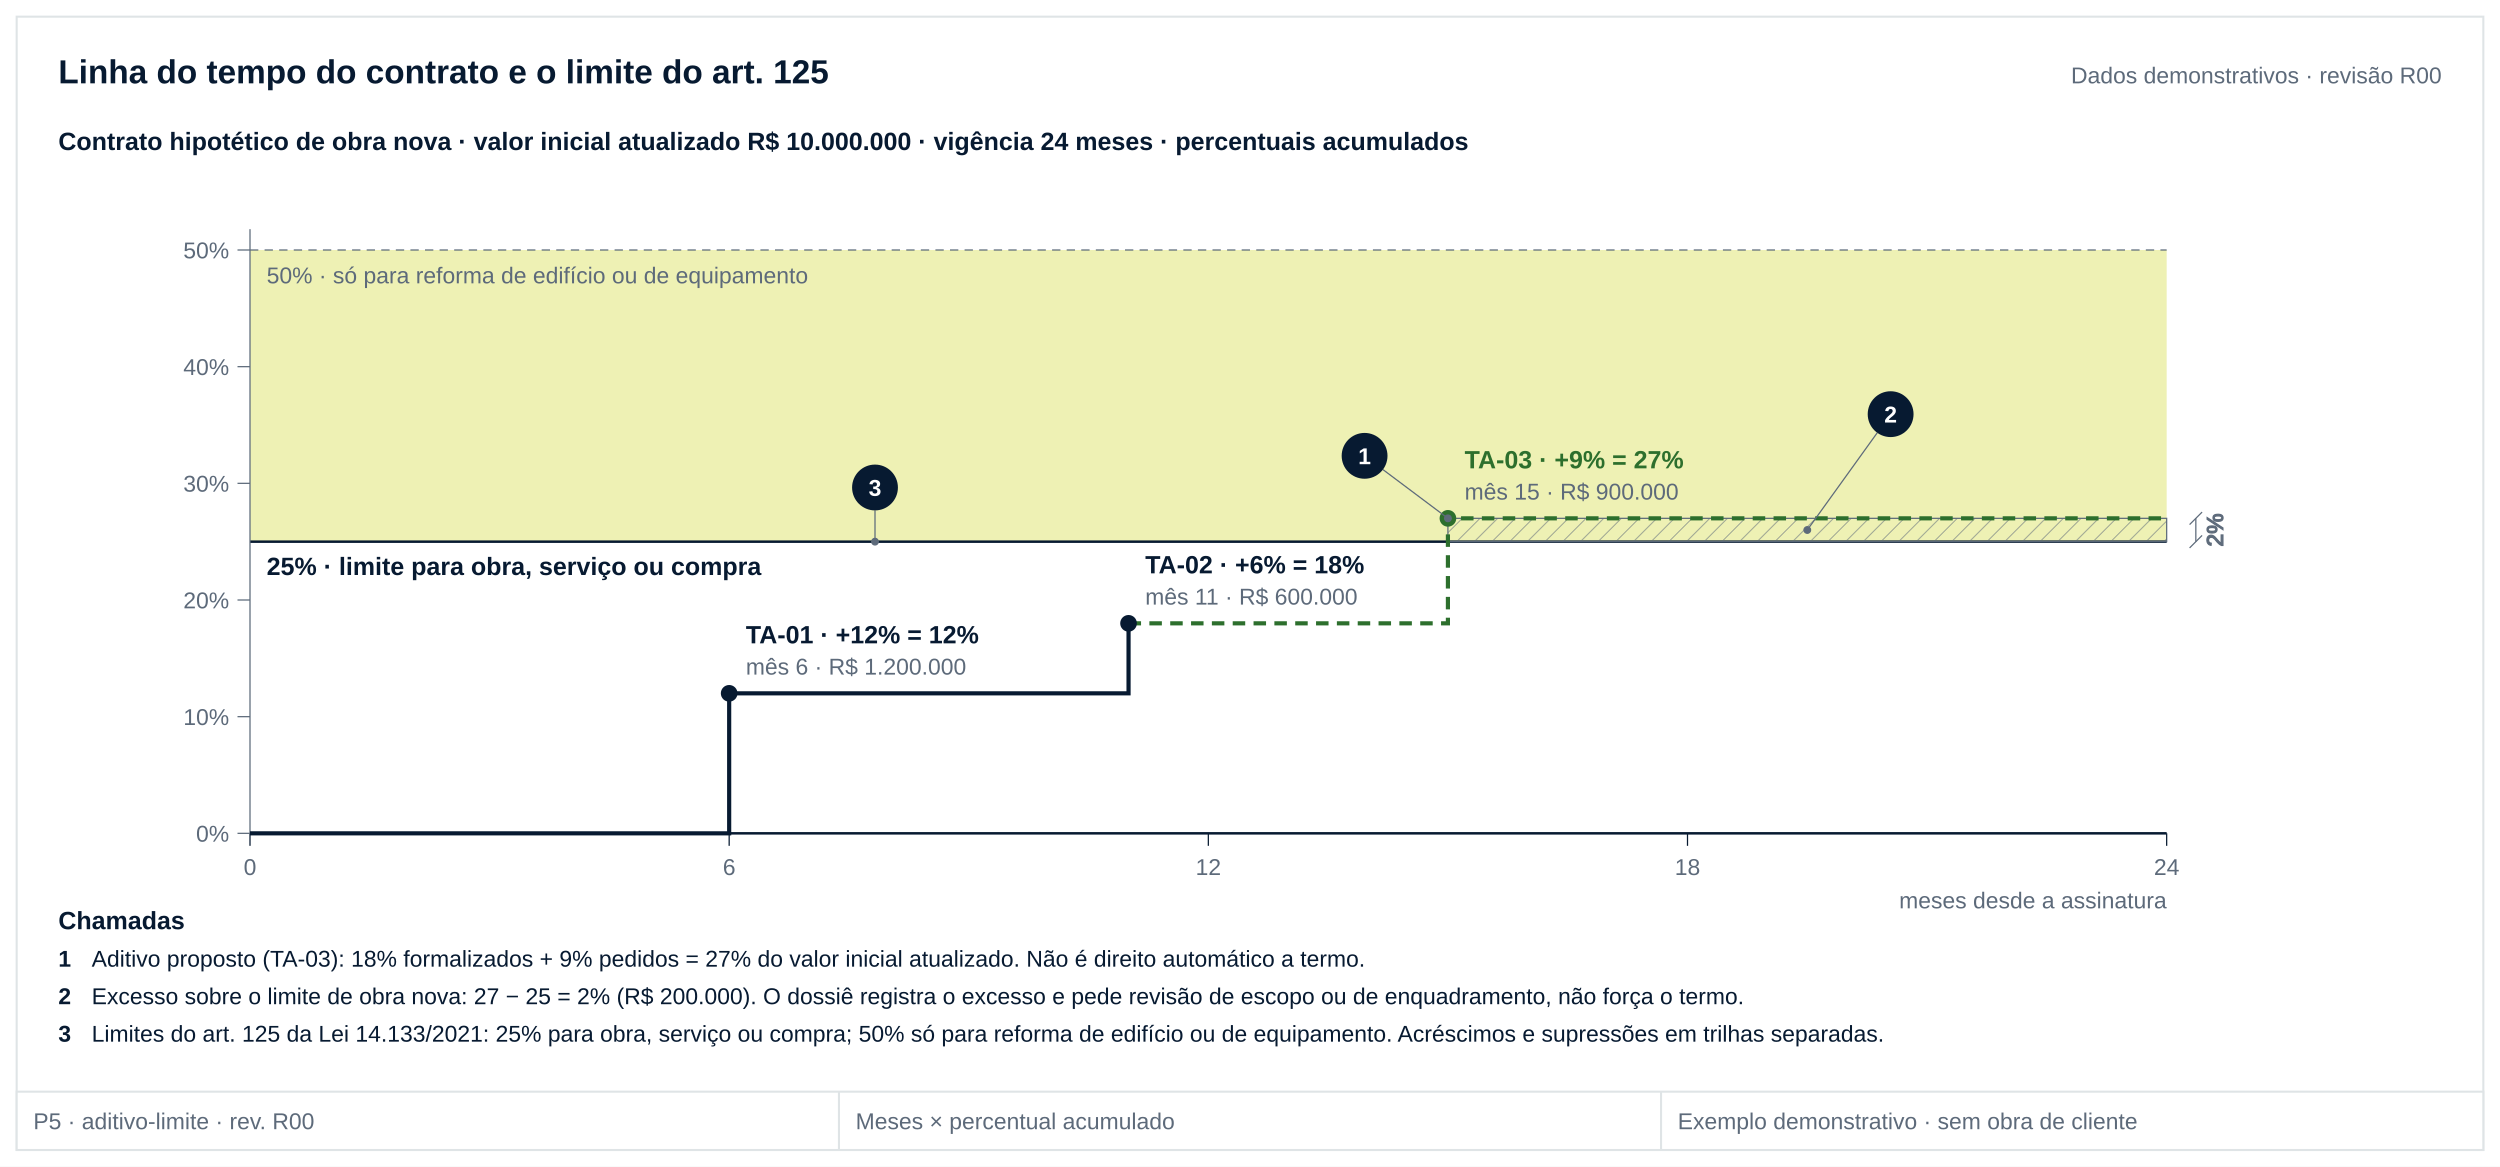
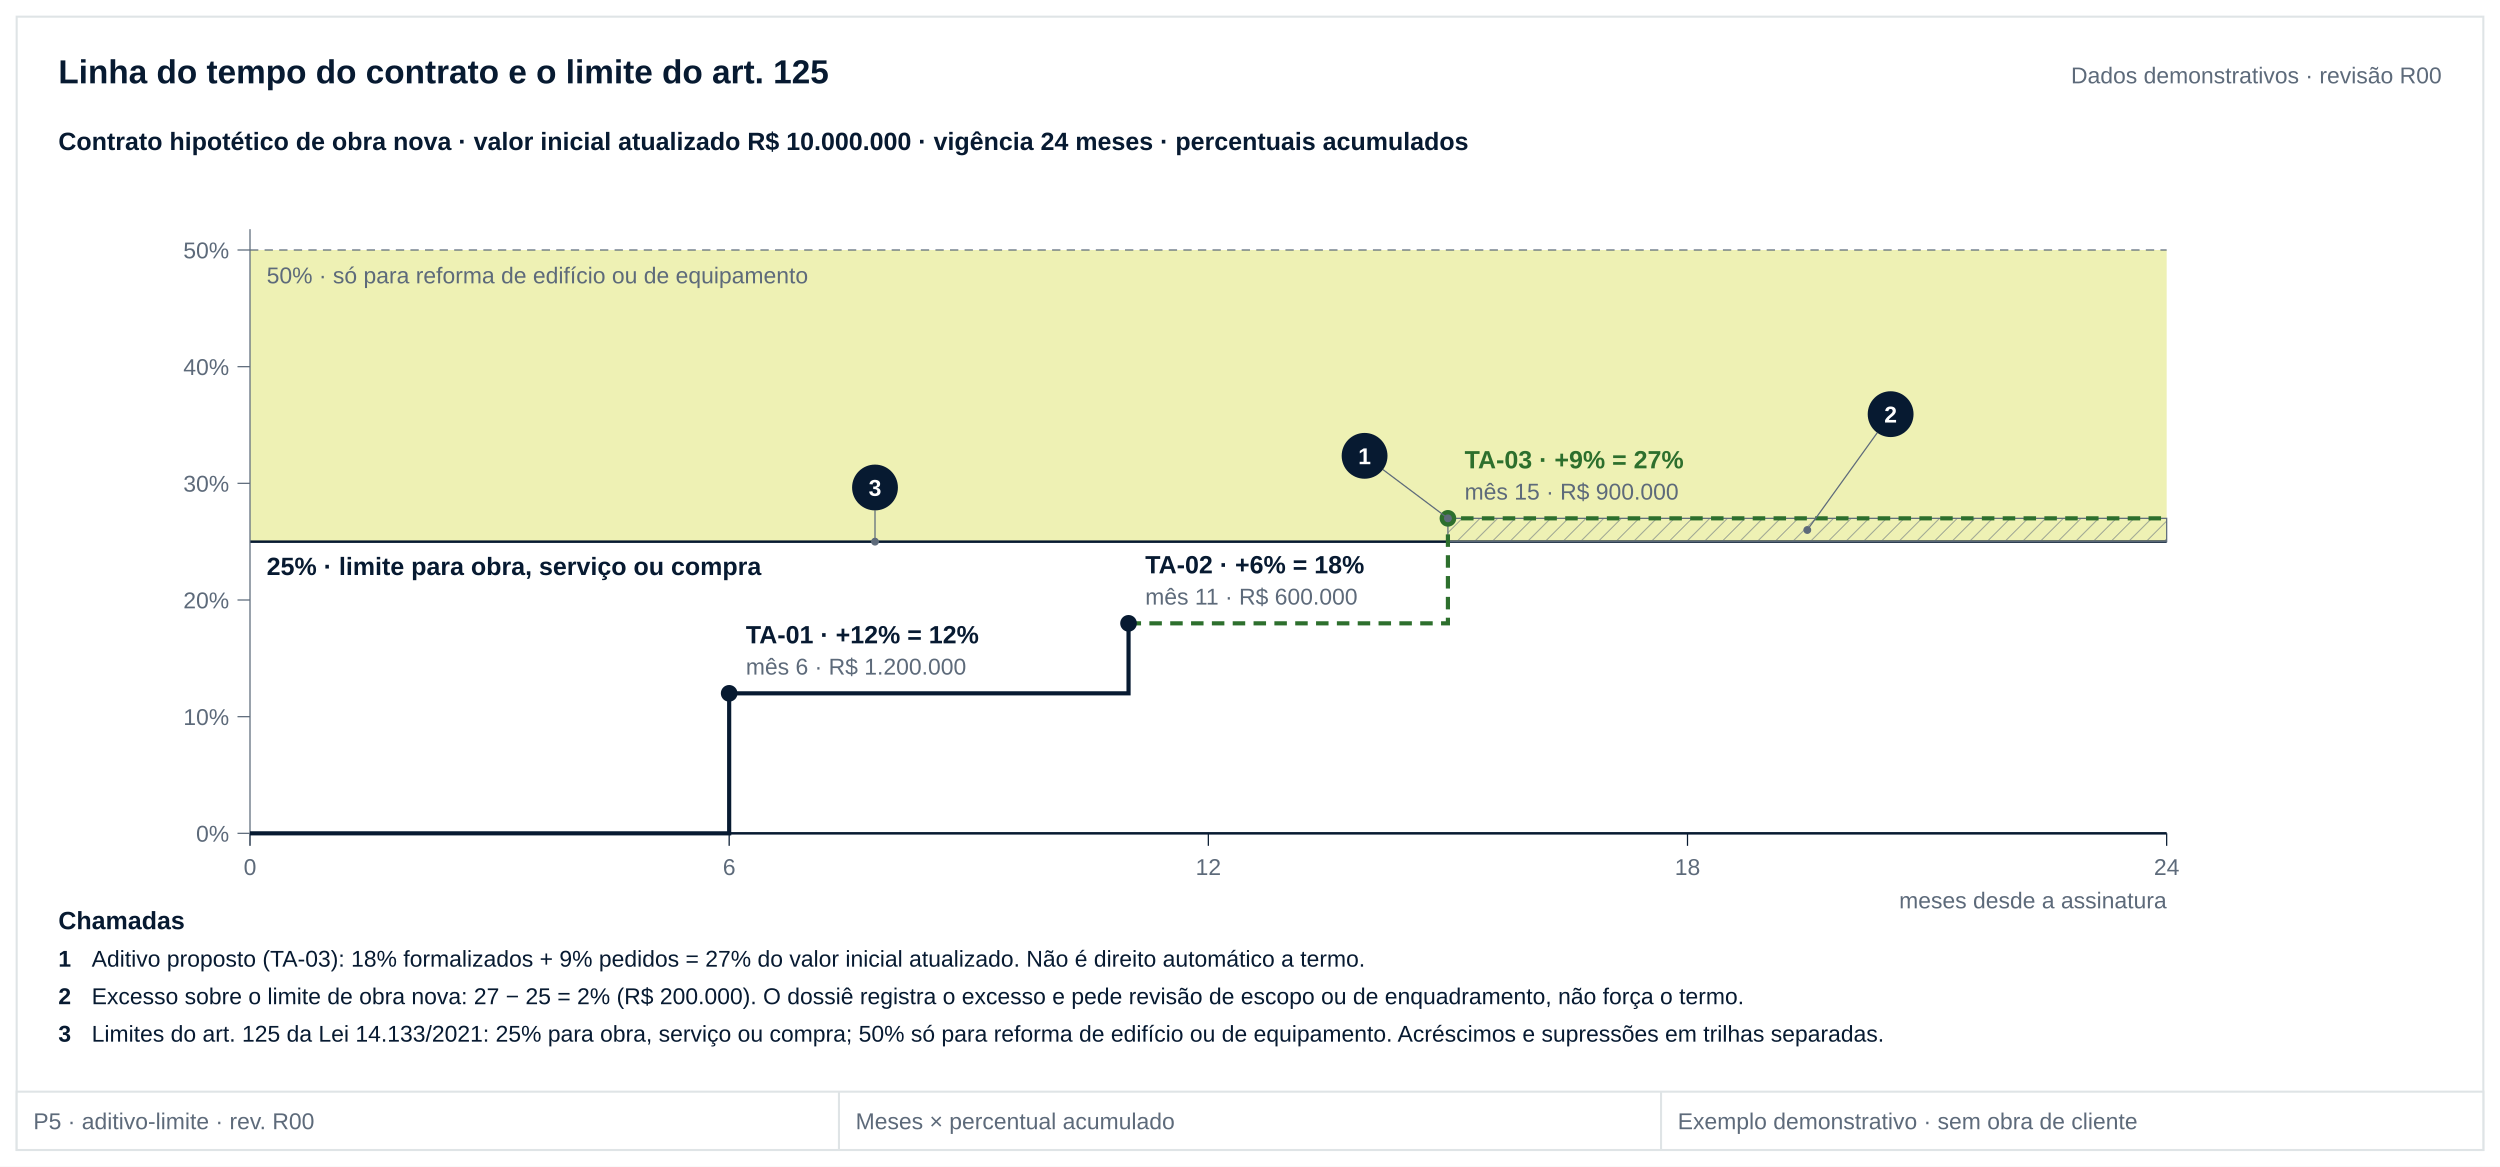
<svg xmlns="http://www.w3.org/2000/svg" viewBox="0 0 1200 560" role="img" aria-labelledby="aditivo-limite-desktop-title aditivo-limite-desktop-desc" font-family="Archivo Var, Arial, Helvetica, sans-serif" fill="#071a31">
  <rect x="0" y="0" width="1200" height="560" fill="#ffffff" />
  <rect x="8" y="8" width="1184" height="544" fill="#ffffff" stroke="#dfe4e6" />
  <text x="28" y="40" font-size="16" font-weight="650">Linha do tempo do contrato e o limite do art. 125</text>
  <text x="1172" y="40" font-size="11" fill="#5d6a7a" text-anchor="end">Dados demonstrativos · revisão R00</text>
  <defs>
    <pattern id="aditivo-limite-d-h5d6a" width="6" height="6" patternUnits="userSpaceOnUse" patternTransform="rotate(45)">
      <path d="M0 0V6" stroke="#5d6a7a" stroke-width="0.5" />
    </pattern>
  </defs>
  <text x="28" y="72" font-size="12" font-weight="650">Contrato hipotético de obra nova · valor inicial atualizado R$ 10.000.000 · vigência 24 meses · percentuais acumulados</text>
  <rect x="120" y="120" width="920" height="140" fill="#ced62a" fill-opacity=".35" />
  <line x1="120" y1="260" x2="1040" y2="260" stroke="#071a31" stroke-width="1.2" />
  <line x1="120" y1="120" x2="1040" y2="120" stroke="#5d6a7a" stroke-width="0.6" stroke-dasharray="4 3" />
  <text x="128" y="276" font-size="12" font-weight="650">25% · limite para obra, serviço ou compra</text>
  <text x="128" y="136" font-size="11" fill="#5d6a7a">50% · só para reforma de edifício ou de equipamento</text>
  <line x1="120" y1="400" x2="1040" y2="400" stroke="#071a31" stroke-width="1.2" />
  <line x1="120" y1="400" x2="120" y2="110" stroke="#5d6a7a" stroke-width="0.6" />
  <line x1="120" y1="400" x2="120" y2="406" stroke="#071a31" stroke-width="0.6" />
  <text x="120" y="420" font-size="11" fill="#5d6a7a" text-anchor="middle">0</text>
  <line x1="350" y1="400" x2="350" y2="406" stroke="#071a31" stroke-width="0.6" />
  <text x="350" y="420" font-size="11" fill="#5d6a7a" text-anchor="middle">6</text>
  <line x1="580" y1="400" x2="580" y2="406" stroke="#071a31" stroke-width="0.6" />
  <text x="580" y="420" font-size="11" fill="#5d6a7a" text-anchor="middle">12</text>
  <line x1="810" y1="400" x2="810" y2="406" stroke="#071a31" stroke-width="0.6" />
  <text x="810" y="420" font-size="11" fill="#5d6a7a" text-anchor="middle">18</text>
  <line x1="1040" y1="400" x2="1040" y2="406" stroke="#071a31" stroke-width="0.6" />
  <text x="1040" y="420" font-size="11" fill="#5d6a7a" text-anchor="middle">24</text>
  <text x="1040" y="436" font-size="11" fill="#5d6a7a" text-anchor="end">meses desde a assinatura</text>
  <line x1="114" y1="400" x2="120" y2="400" stroke="#5d6a7a" stroke-width="0.6" />
  <text x="110" y="404" font-size="11" fill="#5d6a7a" text-anchor="end">0%</text>
  <line x1="114" y1="344" x2="120" y2="344" stroke="#5d6a7a" stroke-width="0.6" />
  <text x="110" y="348" font-size="11" fill="#5d6a7a" text-anchor="end">10%</text>
  <line x1="114" y1="288" x2="120" y2="288" stroke="#5d6a7a" stroke-width="0.6" />
  <text x="110" y="292" font-size="11" fill="#5d6a7a" text-anchor="end">20%</text>
  <line x1="114" y1="232" x2="120" y2="232" stroke="#5d6a7a" stroke-width="0.6" />
  <text x="110" y="236" font-size="11" fill="#5d6a7a" text-anchor="end">30%</text>
  <line x1="114" y1="176" x2="120" y2="176" stroke="#5d6a7a" stroke-width="0.6" />
  <text x="110" y="180" font-size="11" fill="#5d6a7a" text-anchor="end">40%</text>
  <line x1="114" y1="120" x2="120" y2="120" stroke="#5d6a7a" stroke-width="0.6" />
  <text x="110" y="124" font-size="11" fill="#5d6a7a" text-anchor="end">50%</text>
  <rect x="695" y="248.8" width="345" height="11.2" fill="url(#aditivo-limite-d-h5d6a)" stroke="#5d6a7a" stroke-width="0.6" />
  <path d="M120 400L350 400L350 332.8L541.7 332.8L541.7 299.2" fill="none" stroke="#071a31" stroke-width="2" />
  <path d="M541.7 299.2L695 299.2L695 248.8L1040 248.8" fill="none" stroke="#2d6f2d" stroke-width="2" stroke-dasharray="6 4" />
  <circle cx="350" cy="332.8" r="4" fill="#071a31" />
  <text x="358" y="308.8" font-size="12" font-weight="650">TA-01 · +12% = 12%</text>
  <text x="358" y="323.8" font-size="11" fill="#5d6a7a">mês 6 · R$ 1.200.000</text>
  <circle cx="541.7" cy="299.2" r="4" fill="#071a31" />
  <text x="549.7" y="275.2" font-size="12" font-weight="650">TA-02 · +6% = 18%</text>
  <text x="549.7" y="290.2" font-size="11" fill="#5d6a7a">mês 11 · R$ 600.000</text>
  <circle cx="695" cy="248.8" r="4" fill="#2d6f2d" />
  <text x="703" y="224.8" font-size="12" fill="#2d6f2d" font-weight="650">TA-03 · +9% = 27%</text>
  <text x="703" y="239.8" font-size="11" fill="#5d6a7a">mês 15 · R$ 900.000</text>
-   <g stroke="#5d6a7a" stroke-width="0.6" fill="#5d6a7a">
-     <line x1="1054" y1="248.8" x2="1054" y2="260" />
-     <path d="M1051 251.8L1057 245.8" />
-     <path d="M1051 263L1057 257" />
-     <text x="1067" y="254.4" font-size="11" text-anchor="middle" transform="rotate(-90 1067 254.4)">2%</text>
-   </g>
  <g stroke="#5d6a7a" stroke-width="0.6">
    <line x1="663.8" y1="225.4" x2="695" y2="248.8" />
    <circle cx="695" cy="248.8" r="1.6" fill="#5d6a7a" />
  </g>
  <g transform="translate(655 218.8)">
    <circle r="11" fill="#071a31" />
    <text y="4" text-anchor="middle" font-size="11" font-weight="700" fill="#ffffff">1</text>
  </g>
  <g stroke="#5d6a7a" stroke-width="0.6">
    <line x1="901.1" y1="207.7" x2="867.5" y2="254.4" />
    <circle cx="867.5" cy="254.4" r="1.6" fill="#5d6a7a" />
  </g>
  <g transform="translate(907.5 198.8)">
    <circle r="11" fill="#071a31" />
    <text y="4" text-anchor="middle" font-size="11" font-weight="700" fill="#ffffff">2</text>
  </g>
  <g stroke="#5d6a7a" stroke-width="0.6">
    <line x1="420" y1="245" x2="420" y2="260" />
    <circle cx="420" cy="260" r="1.6" fill="#5d6a7a" />
  </g>
  <g transform="translate(420 234)">
    <circle r="11" fill="#071a31" />
    <text y="4" text-anchor="middle" font-size="11" font-weight="700" fill="#ffffff">3</text>
  </g>
  <text x="28" y="446" font-size="12" font-weight="650">Chamadas</text>
  <text x="28" y="464" font-size="11">
    <tspan font-weight="700">1</tspan>
    <tspan x="44">Aditivo proposto (TA-03): 18% formalizados + 9% pedidos = 27% do valor inicial atualizado. Não é direito automático a termo.</tspan>
  </text>
  <text x="28" y="482" font-size="11">
    <tspan font-weight="700">2</tspan>
    <tspan x="44">Excesso sobre o limite de obra nova: 27 − 25 = 2% (R$ 200.000). O dossiê registra o excesso e pede revisão de escopo ou de enquadramento, não força o termo.</tspan>
  </text>
  <text x="28" y="500" font-size="11">
    <tspan font-weight="700">3</tspan>
    <tspan x="44">Limites do art. 125 da Lei 14.133/2021: 25% para obra, serviço ou compra; 50% só para reforma de edifício ou de equipamento. Acréscimos e supressões em trilhas separadas.</tspan>
  </text>
  <g id="aditivo-limite-d-carimbo">
    <rect x="8" y="524" width="1184" height="28" fill="#ffffff" stroke="#dfe4e6" />
    <line x1="402.7" y1="524" x2="402.7" y2="552" stroke="#dfe4e6" />
    <line x1="797.3" y1="524" x2="797.3" y2="552" stroke="#dfe4e6" />
    <text x="16" y="542" font-size="11" fill="#5d6a7a">P5 · aditivo-limite · rev. R00</text>
    <text x="410.7" y="542" font-size="11" fill="#5d6a7a">Meses × percentual acumulado</text>
    <text x="805.3" y="542" font-size="11" fill="#5d6a7a">Exemplo demonstrativo · sem obra de cliente</text>
  </g>
</svg>
